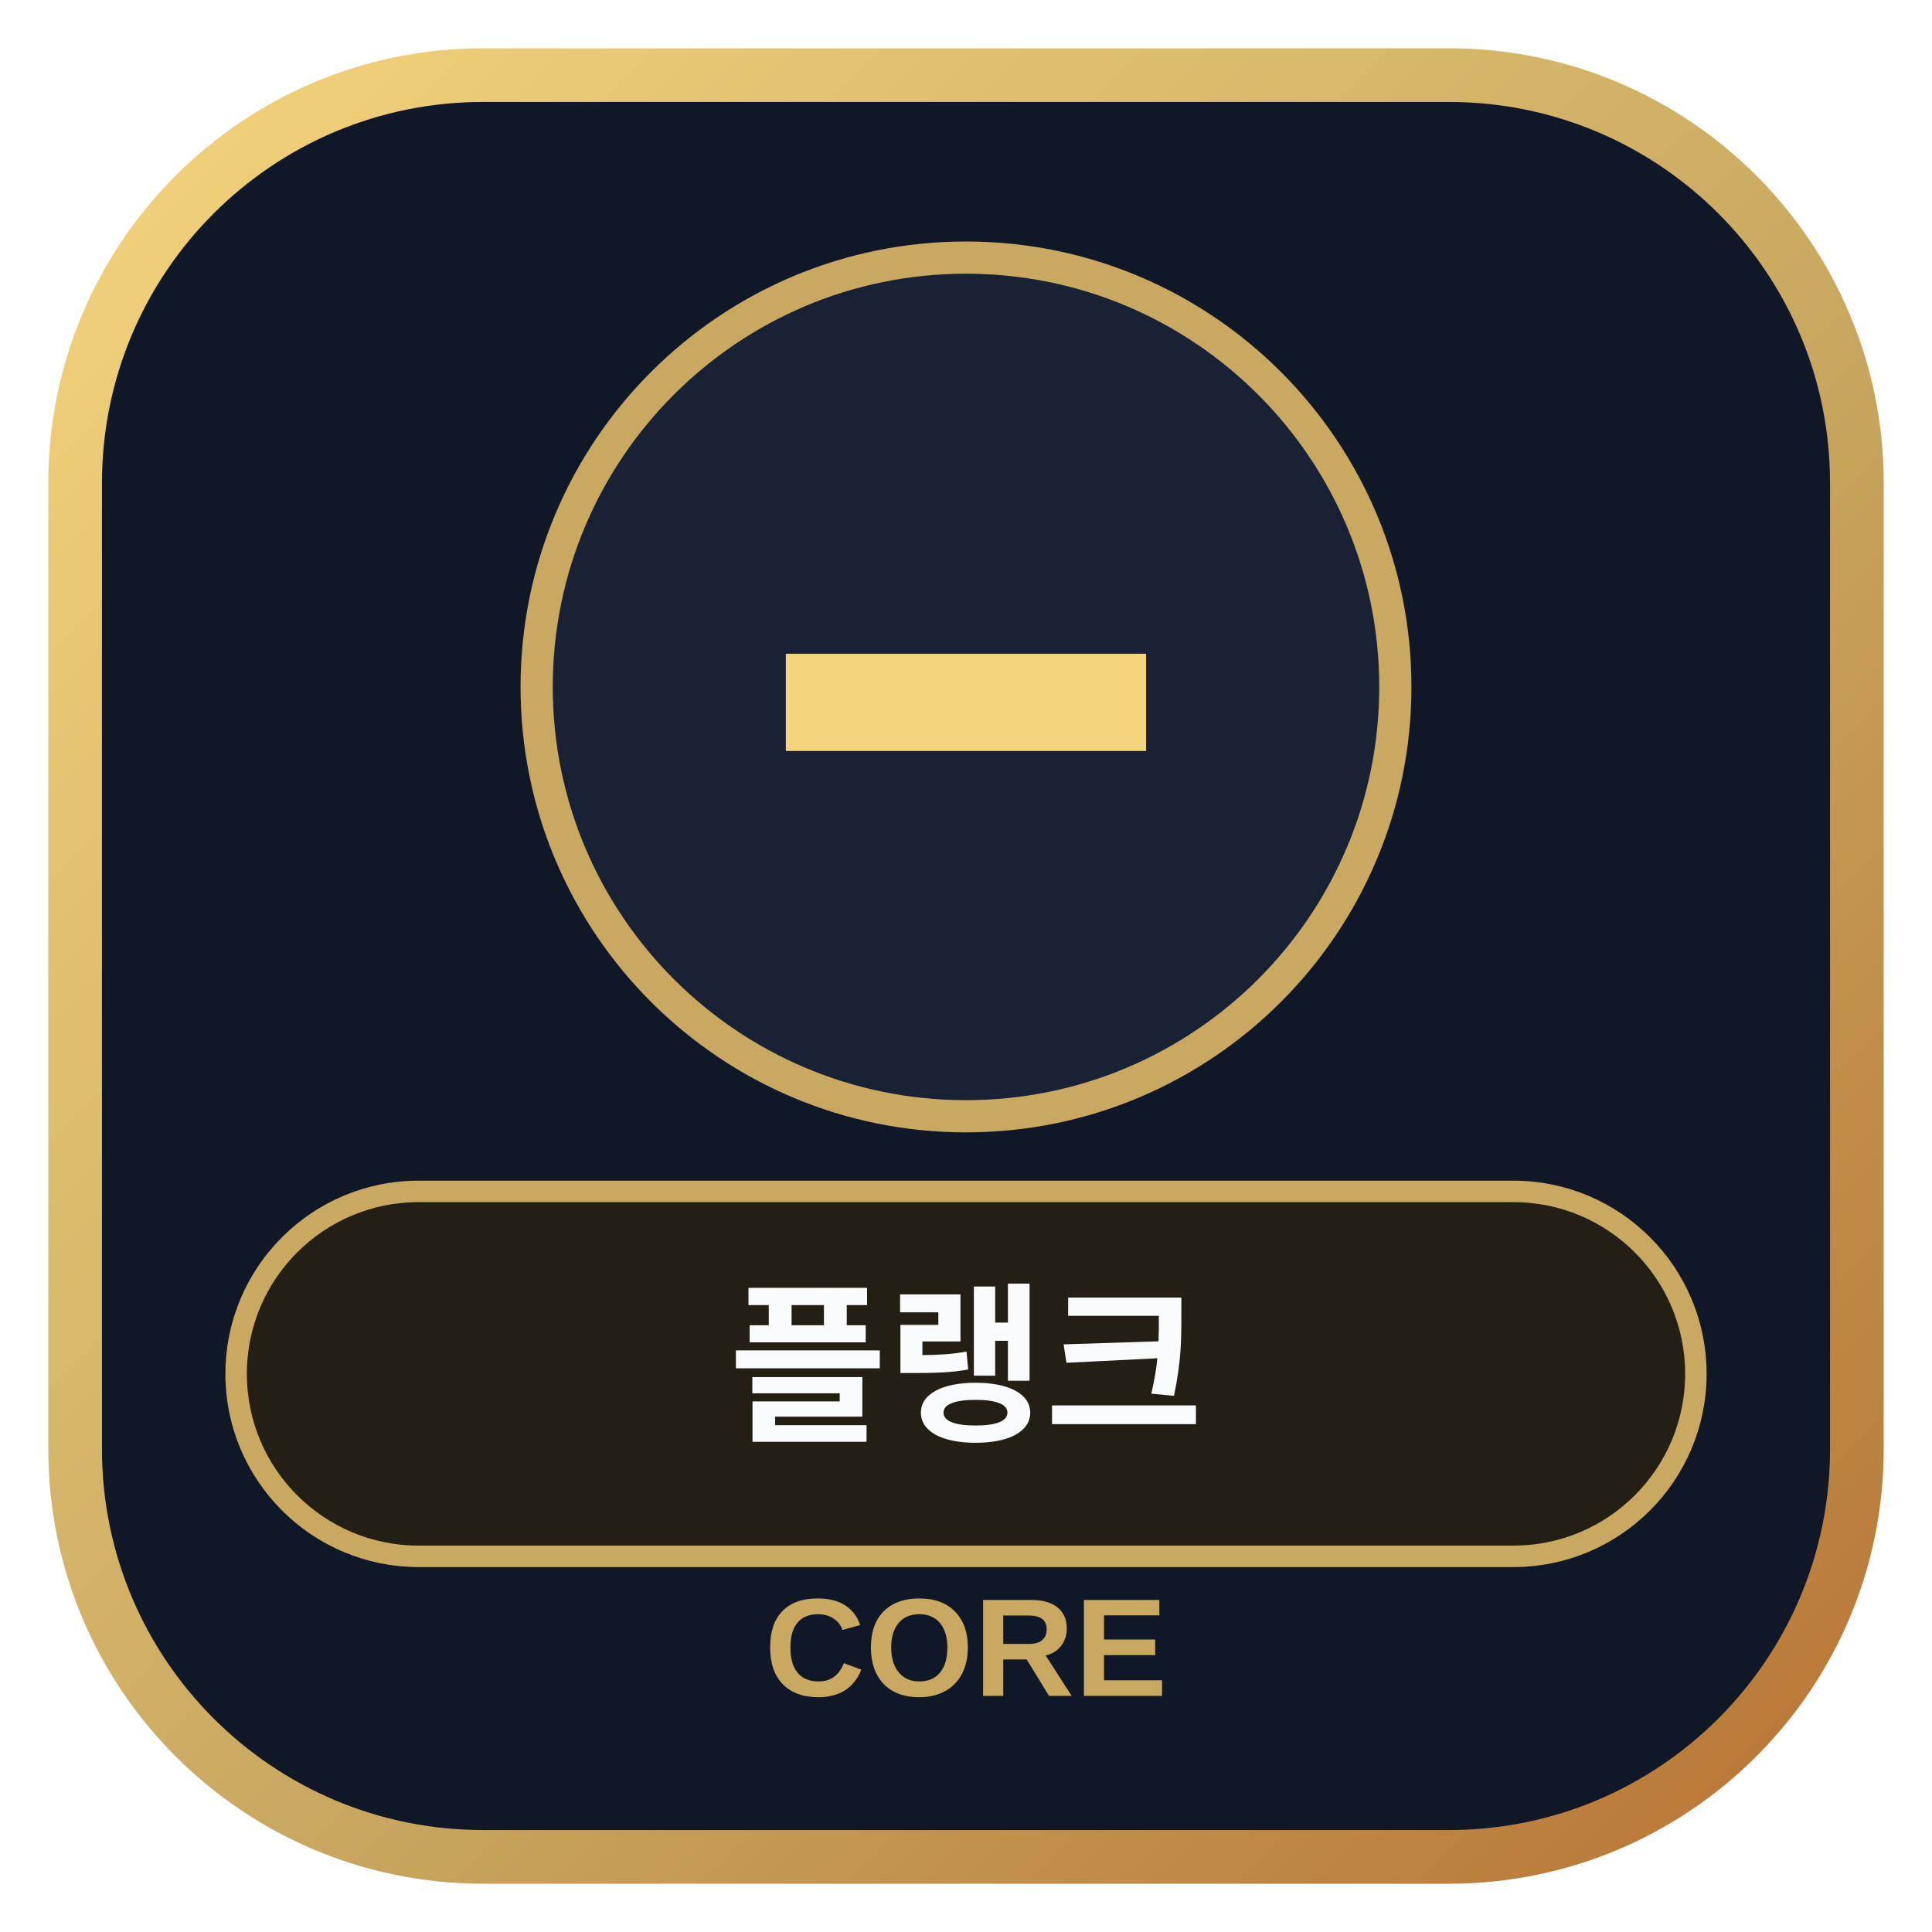
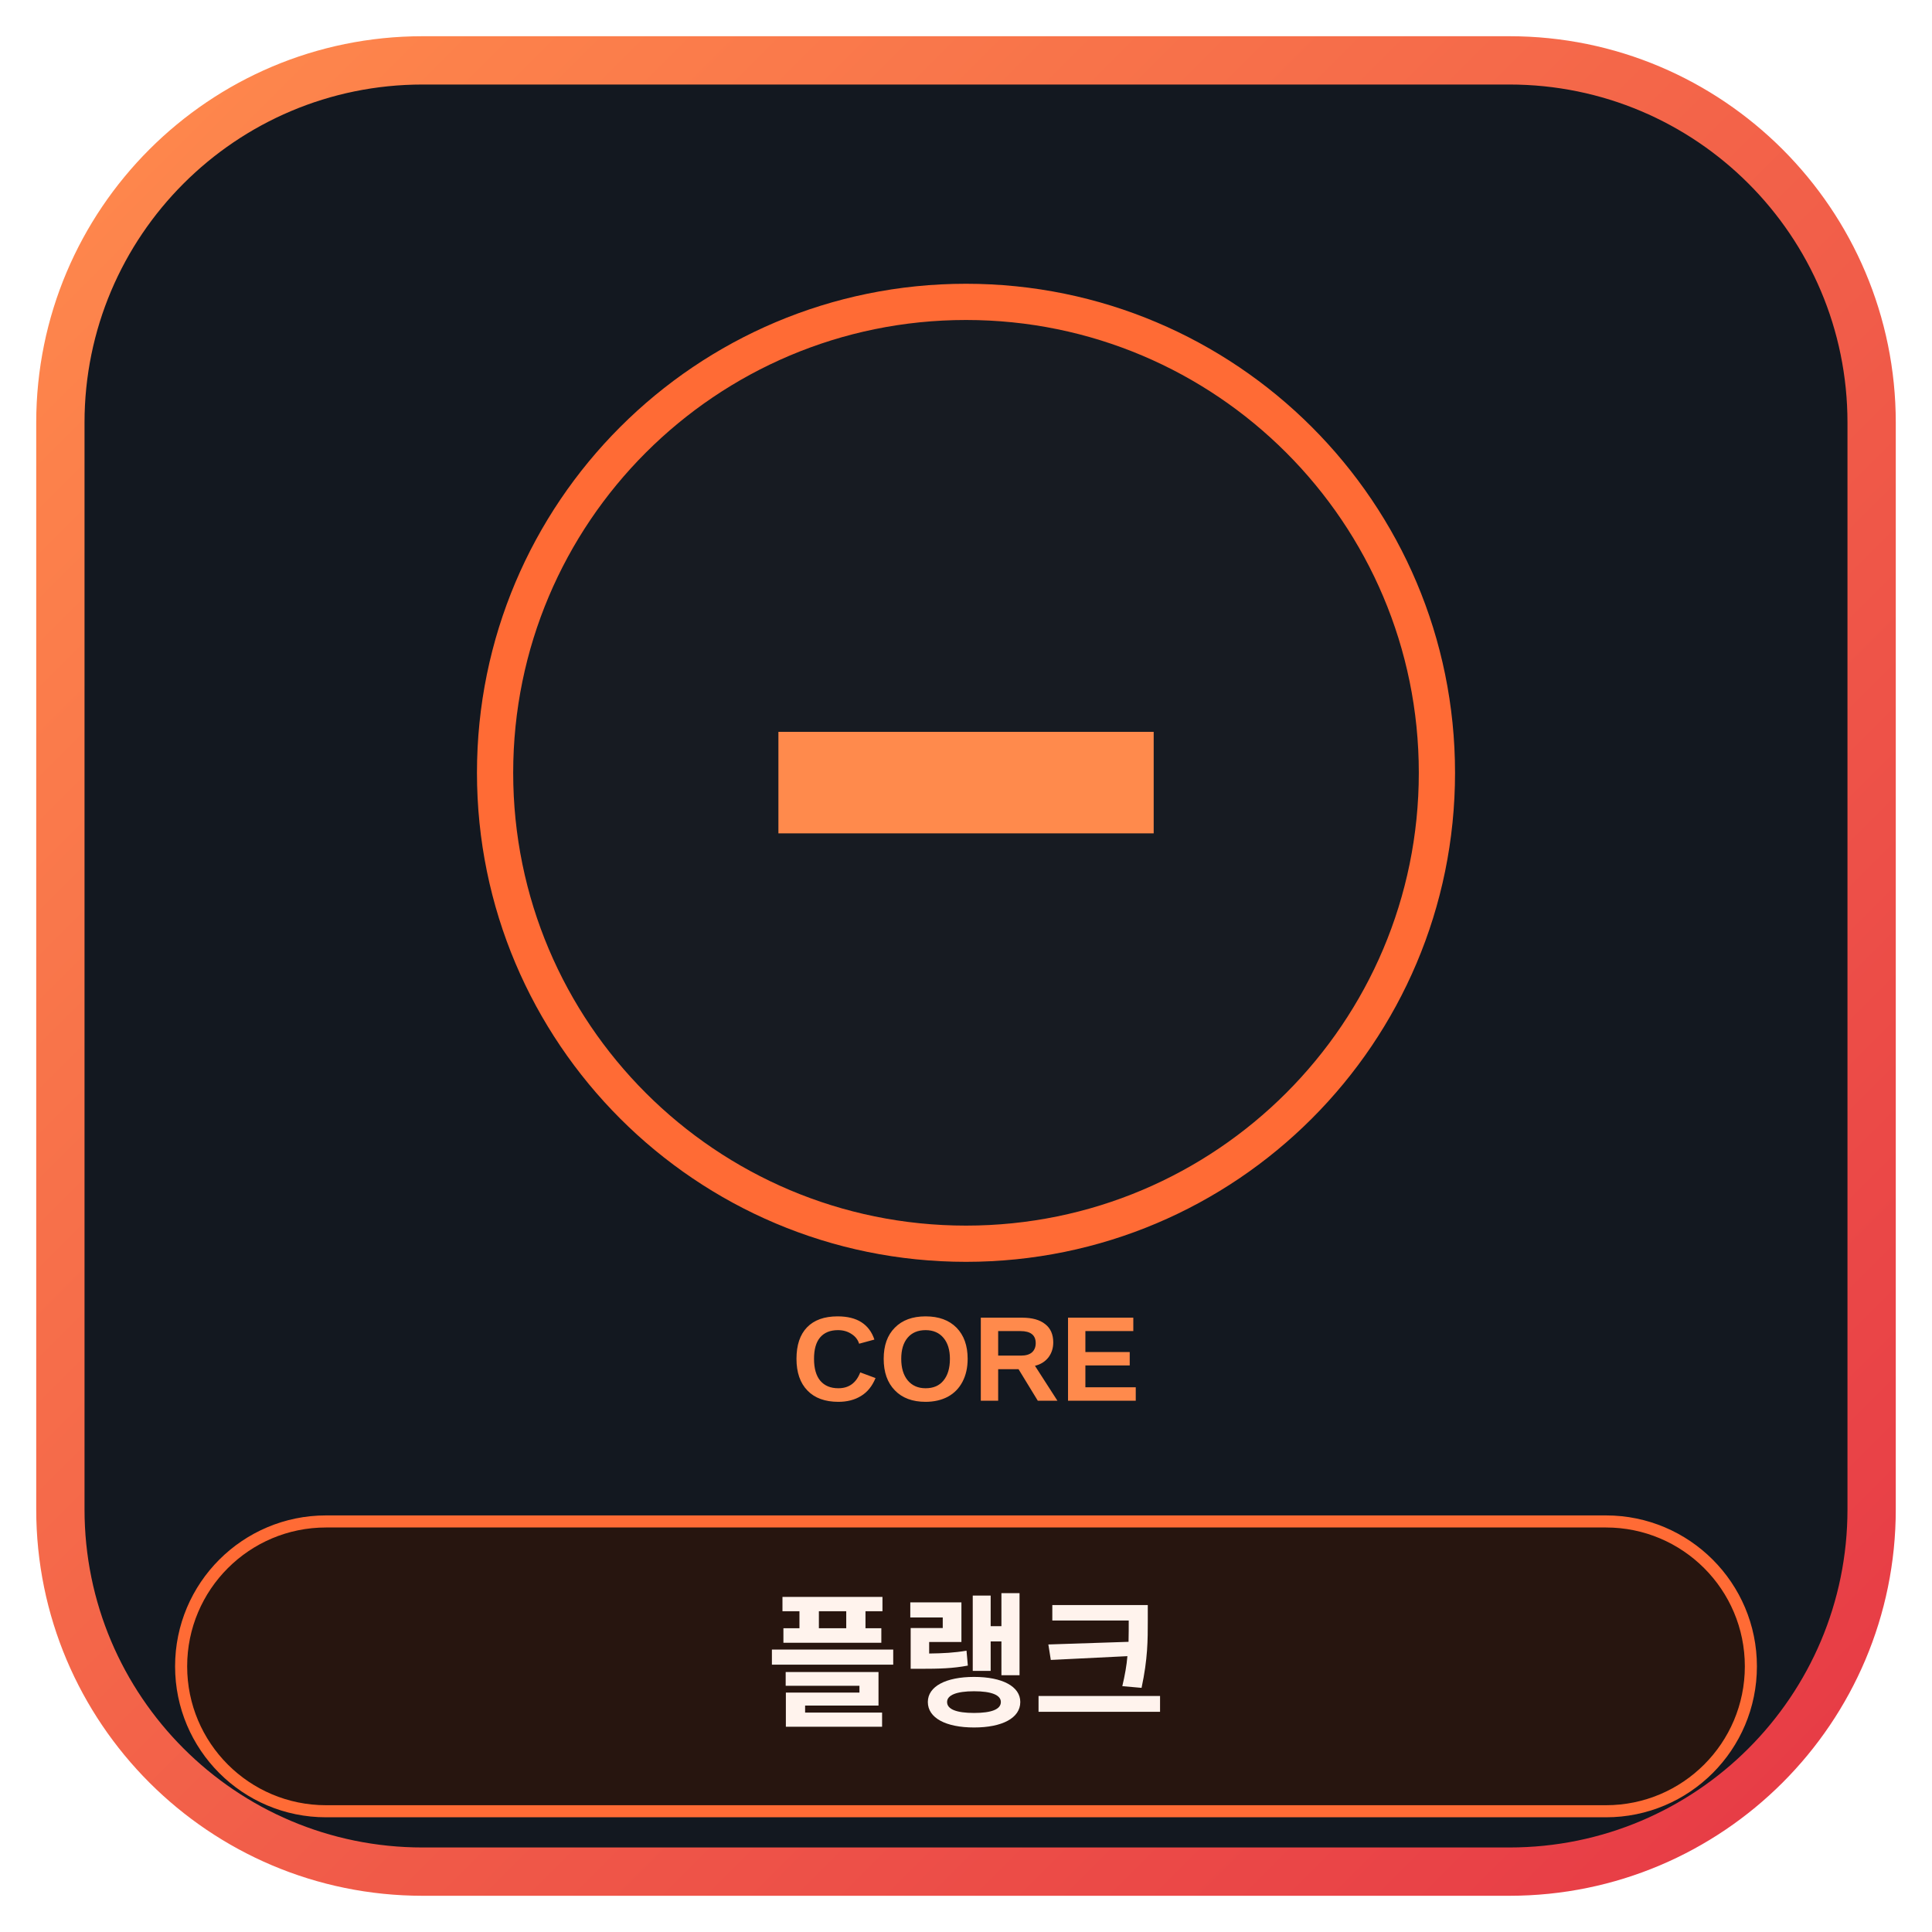
- <svg xmlns="http://www.w3.org/2000/svg" viewBox="0 0 180 180" role="img" aria-label="플랭크">
+ <svg xmlns="http://www.w3.org/2000/svg" viewBox="0 0 160 160" role="img" aria-label="플랭크">
  <defs>
-     <linearGradient id="gold" x1="0" x2="1" y1="0" y2="1">
-       <stop offset="0" stop-color="#F4D47C" />
-       <stop offset=".55" stop-color="#C9A961" />
-       <stop offset="1" stop-color="#B87333" />
+     <linearGradient id="g" x1="0" y1="0" x2="1" y2="1">
+       <stop stop-color="#FF8A4C" />
+       <stop offset="1" stop-color="#E63946" />
    </linearGradient>
  </defs>
-   <rect x="7" y="7" width="166" height="166" rx="38" fill="#101827" stroke="url(#gold)" stroke-width="5" />
-   <circle cx="90" cy="64" r="40" fill="#192235" stroke="#C9A961" stroke-width="3" />
-   <text x="90" y="84" text-anchor="middle" fill="#F4D47C" font-size="54" font-family="Arial" font-weight="900">━</text>
-   <rect x="22" y="111" width="136" height="34" rx="17" fill="#241f14" stroke="#C9A961" stroke-width="2" />
-   <text x="90" y="133" text-anchor="middle" fill="#F8FAFC" font-size="16" font-family="Arial" font-weight="900">플랭크</text>
-   <text x="90" y="158" text-anchor="middle" fill="#C9A961" font-size="13" font-family="Arial" font-weight="900">CORE</text>
+   <rect x="5" y="5" width="150" height="150" rx="30" fill="#131820" stroke="url(#g)" stroke-width="4" />
+   <circle cx="80" cy="64" r="39" fill="#171B22" stroke="#FF6B35" stroke-width="3" />
+   <text x="80" y="82" text-anchor="middle" fill="#FF8A4C" font-size="50" font-family="Arial,sans-serif" font-weight="900">━</text>
+   <rect x="15" y="126" width="130" height="24" rx="12" fill="#27150F" stroke="#FF6B35" />
+   <text x="80" y="142" text-anchor="middle" fill="#FFF3ED" font-size="12" font-family="Arial,sans-serif" font-weight="800">플랭크</text>
+   <text x="80" y="116" text-anchor="middle" fill="#FF8A4C" font-size="10" font-family="Arial,sans-serif" font-weight="800">CORE</text>
</svg>
